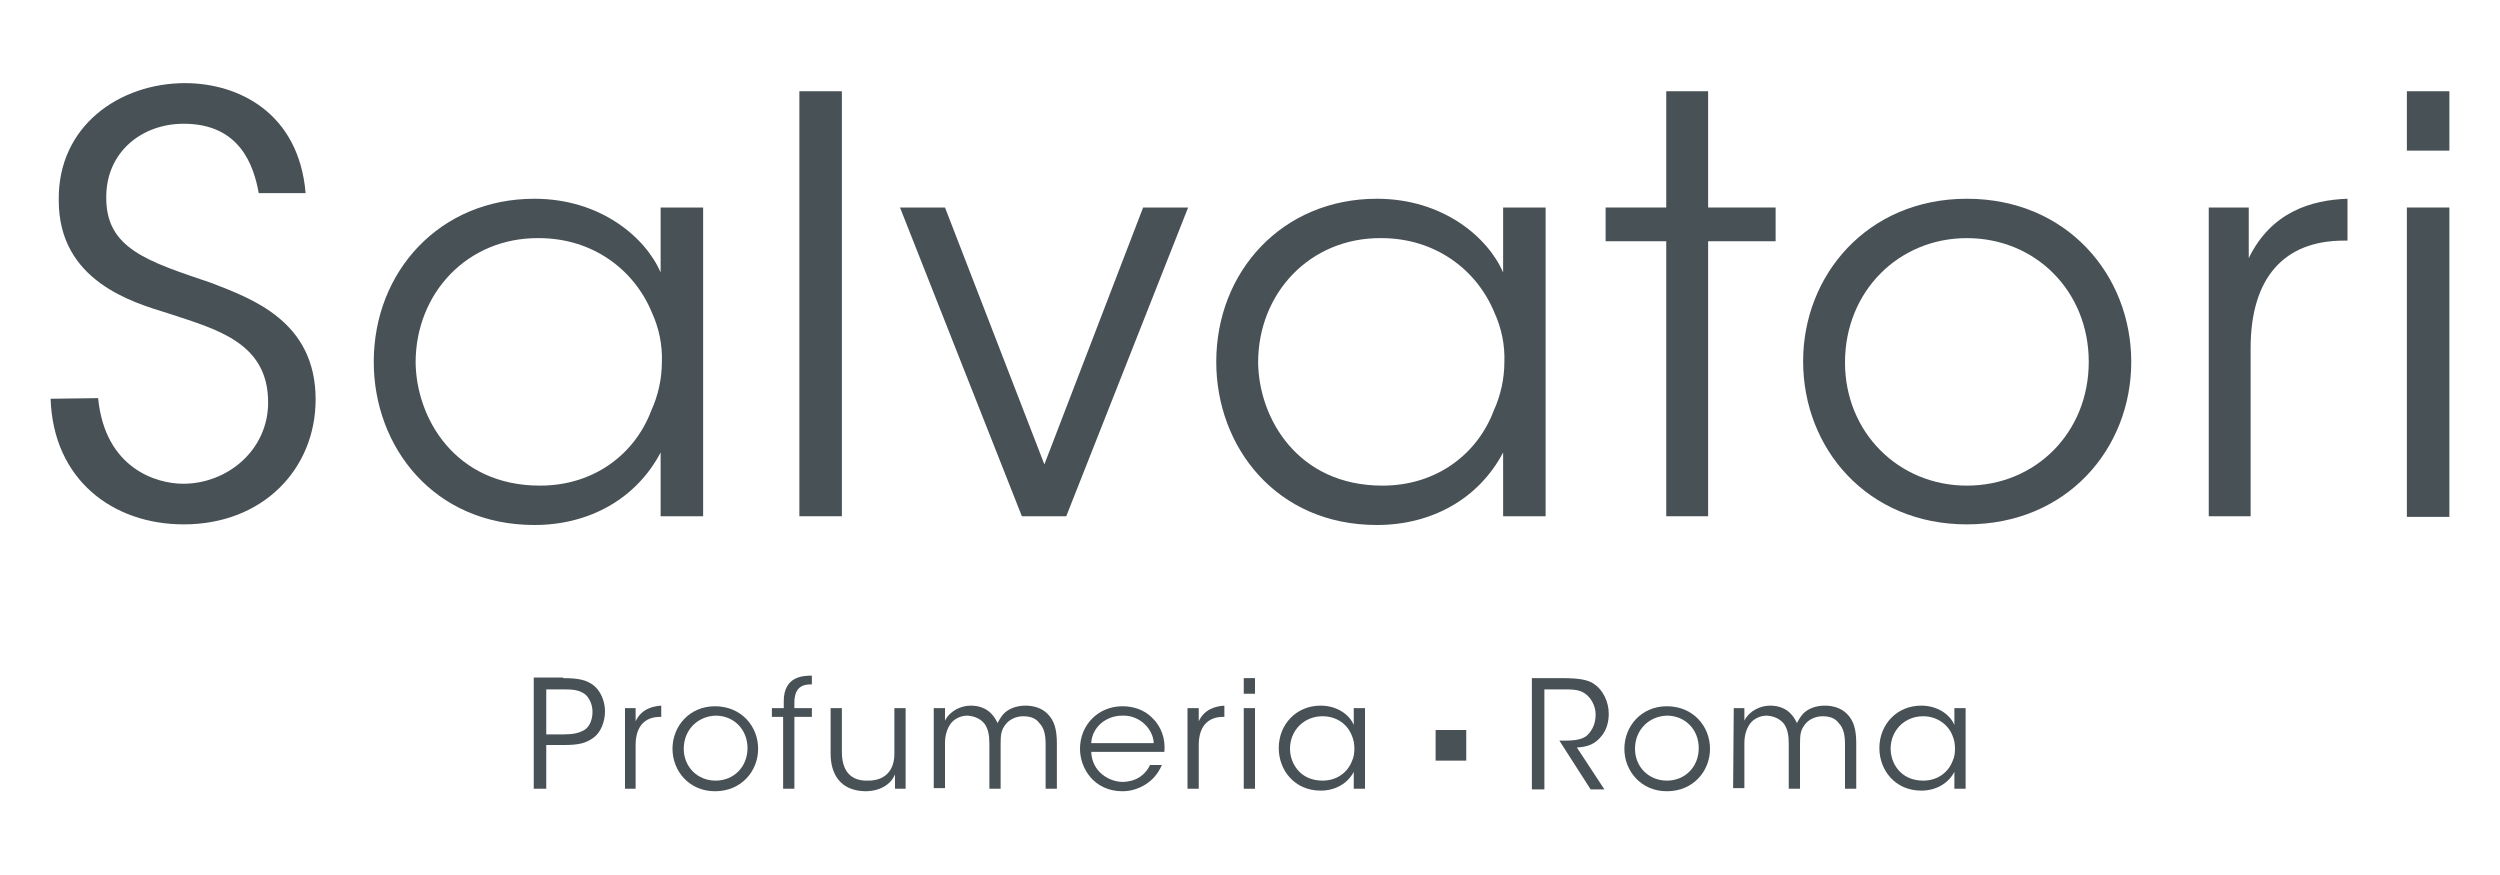
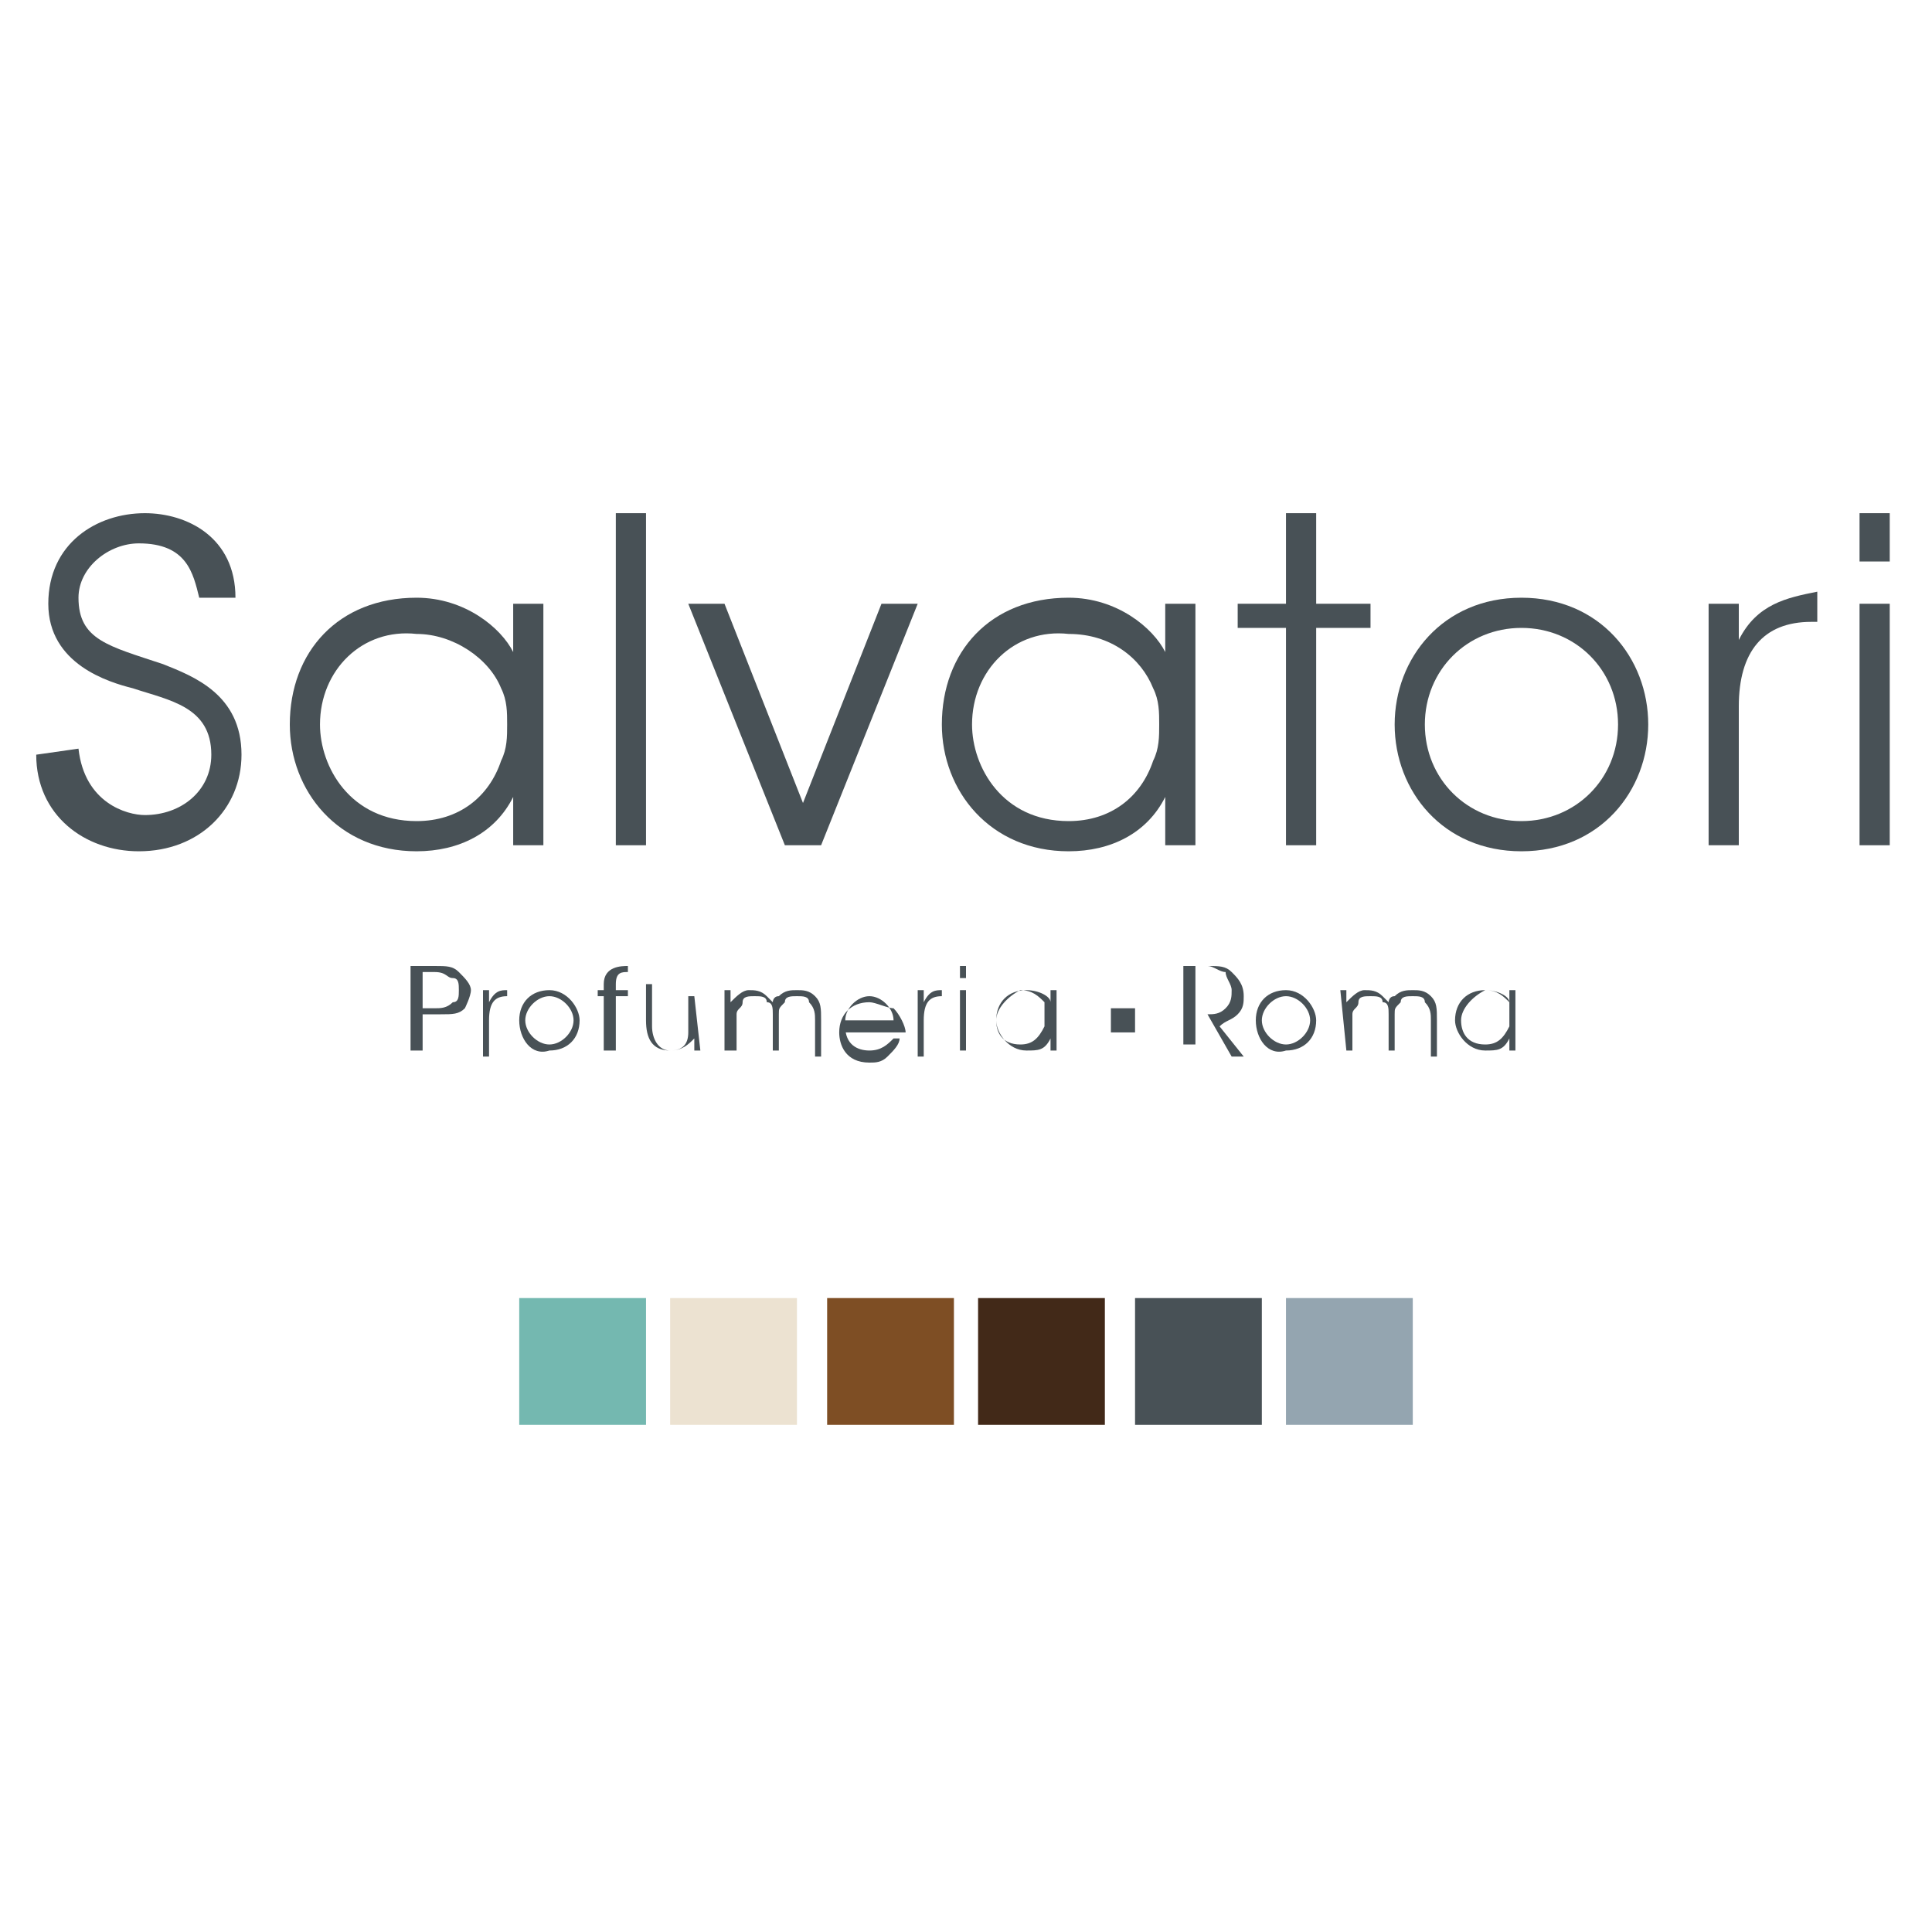
- <svg xmlns="http://www.w3.org/2000/svg" version="1.1" id="Layer_1" x="0px" y="0px" viewBox="379 357 400 140" enable-background="new 379 357 400 140" xml:space="preserve">
+ <svg xmlns="http://www.w3.org/2000/svg" version="1.1" id="Layer_1" x="0px" y="0px" viewBox="0 0 32 32" enable-background="new 0 0 32 32" xml:space="preserve">
+   <rect x="13.7" y="21.5" fill="#7E4E24" width="2.1" height="2.1" />
+   <rect x="11.1" y="21.5" fill="#ECE2D1" width="2.1" height="2.1" />
+   <rect x="8.6" y="21.5" fill="#74B8B0" width="2.1" height="2.1" />
+   <rect x="16.2" y="21.5" fill="#422918" width="2.1" height="2.1" />
+   <rect x="18.8" y="21.5" fill="#485156" width="2.1" height="2.1" />
+   <rect x="21.3" y="21.5" fill="#94A5B0" width="2.1" height="2.1" />
+   <g>
+     <path fill="#485156" d="M1.3,12.4c0.1,0.9,0.8,1.1,1.1,1.1c0.6,0,1.1-0.4,1.1-1c0-0.8-0.7-0.9-1.3-1.1c-0.4-0.1-1.4-0.4-1.4-1.4   c0-1,0.8-1.5,1.6-1.5c0.7,0,1.5,0.4,1.5,1.4H3.3c-0.1-0.4-0.2-0.9-1-0.9c-0.5,0-1,0.4-1,0.9c0,0.7,0.5,0.8,1.4,1.1   C3.2,11.2,4,11.5,4,12.5c0,0.9-0.7,1.6-1.7,1.6c-0.9,0-1.7-0.6-1.7-1.6L1.3,12.4L1.3,12.4z" />
+     <path fill="#485156" d="M9,14H8.5v-0.8c-0.3,0.6-0.9,0.9-1.6,0.9c-1.3,0-2.1-1-2.1-2.1c0-1.2,0.8-2.1,2.1-2.1   c0.8,0,1.4,0.5,1.6,0.9V10H9V14z M5.3,12c0,0.7,0.5,1.6,1.6,1.6c0.7,0,1.2-0.4,1.4-1c0.1-0.2,0.1-0.4,0.1-0.6c0-0.2,0-0.4-0.1-0.6   c-0.2-0.5-0.8-0.9-1.4-0.9C6,10.4,5.3,11.1,5.3,12L5.3,12L5.3,12z" />
+     <path fill="#485156" d="M10.2,8.5h0.5V14h-0.5V8.5z" />
+     <path fill="#485156" d="M13.6,14h-0.6l-1.6-4h0.6l1.3,3.3l1.3-3.3h0.6L13.6,14z" />
+     <path fill="#485156" d="M19.8,14h-0.5v-0.8c-0.3,0.6-0.9,0.9-1.6,0.9c-1.3,0-2.1-1-2.1-2.1c0-1.2,0.8-2.1,2.1-2.1   c0.8,0,1.4,0.5,1.6,0.9V10h0.5V14z M16.1,12c0,0.7,0.5,1.6,1.6,1.6c0.7,0,1.2-0.4,1.4-1c0.1-0.2,0.1-0.4,0.1-0.6   c0-0.2,0-0.4-0.1-0.6c-0.2-0.5-0.7-0.9-1.4-0.9C16.8,10.4,16.1,11.1,16.1,12L16.1,12z" />
+     <path fill="#485156" d="M21.3,10.4h-0.8V10h0.8V8.5h0.5V10h0.9v0.4h-0.9V14h-0.5V10.4z" />
+     <path fill="#485156" d="M23.1,12c0-1.1,0.8-2.1,2.1-2.1c1.3,0,2.1,1,2.1,2.1c0,1.1-0.8,2.1-2.1,2.1C23.9,14.1,23.1,13.1,23.1,12   L23.1,12z M23.6,12c0,0.9,0.7,1.6,1.6,1.6c0.9,0,1.6-0.7,1.6-1.6c0-0.9-0.7-1.6-1.6-1.6C24.3,10.4,23.6,11.1,23.6,12L23.6,12z" />
+     <path fill="#485156" d="M28.3,10h0.5v0.6c0.3-0.6,0.8-0.7,1.3-0.8v0.5H30c-0.8,0-1.2,0.5-1.2,1.4V14h-0.5L28.3,10L28.3,10z" />
+     <path fill="#485156" d="M30.8,8.5h0.5v0.8h-0.5V8.5z M30.8,10h0.5v4h-0.5V10z" />
+   </g>
  <g>
    <g>
-       <path fill="#485156" d="M394.7,420.7c1.1,11.3,9.4,13.7,13.6,13.7c7.1,0,13.6-5.4,13.6-13c0-9.6-8.2-11.7-16.1-14.3    c-5.5-1.7-17.4-5.1-17.4-18c-0.2-12,9.8-18.8,20.2-18.8c8.5,0,18.2,4.7,19.3,17.6h-7.5c-0.8-4.4-3-11.1-12-11.1    c-6.8,0-12.4,4.6-12.4,11.7c-0.1,8.3,6.6,10.3,16.9,13.8c6.4,2.5,16.6,6.1,16.6,18.6c0,11.1-8.4,20-21.1,20    c-11.4,0-20.9-7.2-21.3-20.1L394.7,420.7L394.7,420.7z" />
-       <path fill="#485156" d="M491.5,439.6h-6.8v-10.2c-3.9,7.4-11.4,11.6-20.2,11.6c-16.1,0-25.7-12.5-25.7-26.1    c0-14.5,10.6-26.1,25.7-26.1c10.6,0,17.8,6.2,20.2,11.8v-10.4h6.8V439.6z M445.5,415c0.1,8.9,6.3,19.7,19.9,19.7    c8.7,0,15.2-5.1,17.8-12c1.1-2.4,1.7-5.1,1.7-7.8c0.1-2.8-0.5-5.5-1.6-7.9c-2.8-6.8-9.4-11.9-18.1-11.9    C453.8,395,445.5,403.9,445.5,415L445.5,415L445.5,415z" />
-       <path fill="#485156" d="M506.9,371.6h6.8v68h-6.8V371.6z" />
-       <path fill="#485156" d="M549.6,439.6h-7.1L523,390.2h7.2l15.9,41.1l15.8-41.1h7.2L549.6,439.6z" />
-       <path fill="#485156" d="M626.3,439.6h-6.8v-10.2c-3.9,7.4-11.4,11.6-20.2,11.6c-16.1,0-25.7-12.5-25.7-26.1    c0-14.5,10.6-26.1,25.7-26.1c10.6,0,17.8,6.2,20.2,11.8v-10.4h6.8V439.6z M580.3,415c0.1,8.9,6.3,19.7,19.9,19.7    c8.7,0,15.2-5.1,17.8-12c1.1-2.4,1.7-5.1,1.7-7.8c0.1-2.8-0.5-5.5-1.6-7.9c-2.8-6.8-9.4-11.9-18.1-11.9    C588.6,395,580.3,403.9,580.3,415L580.3,415z" />
-       <path fill="#485156" d="M645.6,395.6h-9.7v-5.4h9.7v-18.6h6.7v18.6h10.8v5.4h-10.8v44h-6.7V395.6z" />
-       <path fill="#485156" d="M667.5,414.8c0-13.8,10.3-26,26.2-26c16,0,26.3,12.2,26.3,26.1c0,13.9-10.3,26-26.3,26    C677.8,440.9,667.5,428.8,667.5,414.8L667.5,414.8z M674.2,415c0,11.2,8.6,19.7,19.5,19.7c11,0,19.5-8.5,19.5-19.8    c0-11.3-8.5-19.8-19.5-19.8C682.8,395.1,674.2,403.6,674.2,415L674.2,415z" />
-       <path fill="#485156" d="M732.4,390.2h6.4v8.1c3.6-7.4,10-9.3,15.8-9.5v6.7H754c-9.6,0-14.9,6-14.9,17.2v26.9h-6.7L732.4,390.2    L732.4,390.2z" />
-       <path fill="#485156" d="M764.1,371.6h6.8v9.5h-6.8V371.6z M764.1,390.2h6.8v49.5h-6.8V390.2z" />
+       <path fill="#485156" d="M7.2,16c0.2,0,0.3,0,0.4,0.1c0.1,0.1,0.2,0.2,0.2,0.3c0,0.1-0.1,0.3-0.1,0.3c-0.1,0.1-0.2,0.1-0.4,0.1H7    v0.6H6.8V16L7.2,16L7.2,16z M7,16.7h0.2c0.1,0,0.2,0,0.3-0.1c0.1,0,0.1-0.1,0.1-0.2c0-0.1,0-0.2-0.1-0.2c-0.1,0-0.1-0.1-0.3-0.1H7    L7,16.7L7,16.7z" />
+       <path fill="#485156" d="M8,16.4h0.1v0.2c0.1-0.2,0.2-0.2,0.3-0.2v0.1h0c-0.2,0-0.3,0.1-0.3,0.4v0.6H8L8,16.4L8,16.4z" />
+       <path fill="#485156" d="M8.6,16.9c0-0.3,0.2-0.5,0.5-0.5c0.3,0,0.5,0.3,0.5,0.5c0,0.3-0.2,0.5-0.5,0.5C8.8,17.5,8.6,17.2,8.6,16.9    L8.6,16.9z M8.7,16.9c0,0.2,0.2,0.4,0.4,0.4c0.2,0,0.4-0.2,0.4-0.4c0-0.2-0.2-0.4-0.4-0.4C8.9,16.5,8.7,16.7,8.7,16.9L8.7,16.9z" />
+       <path fill="#485156" d="M10,16.5H9.9v-0.1H10v-0.1c0-0.3,0.3-0.3,0.4-0.3v0.1c-0.1,0-0.2,0-0.2,0.2v0.1h0.2v0.1h-0.2v0.9H10V16.5z    " />
+       <path fill="#485156" d="M11.6,17.4h-0.1v-0.2c-0.1,0.1-0.2,0.2-0.4,0.2c-0.3,0-0.4-0.2-0.4-0.5v-0.6h0.1V17c0,0.2,0.1,0.4,0.3,0.4    c0.2,0,0.3-0.1,0.3-0.3v-0.6h0.1L11.6,17.4L11.6,17.4z" />
+       <path fill="#485156" d="M12,16.4h0.1v0.2c0.1-0.1,0.2-0.2,0.3-0.2c0.1,0,0.2,0,0.3,0.1c0,0,0.1,0.1,0.1,0.1c0,0,0-0.1,0.1-0.1    c0.1-0.1,0.2-0.1,0.3-0.1c0.1,0,0.2,0,0.3,0.1c0.1,0.1,0.1,0.2,0.1,0.4v0.6h-0.1v-0.6c0-0.1,0-0.2-0.1-0.3c0-0.1-0.1-0.1-0.2-0.1    c-0.1,0-0.2,0-0.2,0.1c-0.1,0.1-0.1,0.1-0.1,0.2v0.6h-0.1v-0.6c0-0.1,0-0.2-0.1-0.2c0-0.1-0.1-0.1-0.2-0.1c-0.1,0-0.2,0-0.2,0.1    c0,0.1-0.1,0.1-0.1,0.2v0.6H12L12,16.4L12,16.4z" />
+       <path fill="#485156" d="M14,17c0,0.3,0.2,0.4,0.4,0.4c0.2,0,0.3-0.1,0.4-0.2h0.1c0,0.1-0.1,0.2-0.2,0.3c-0.1,0.1-0.2,0.1-0.3,0.1    c-0.4,0-0.5-0.3-0.5-0.5c0-0.3,0.2-0.5,0.5-0.5c0.1,0,0.3,0.1,0.4,0.1c0.1,0.1,0.2,0.3,0.2,0.4H14z M14.8,16.9    c0-0.2-0.2-0.4-0.4-0.4c-0.2,0-0.4,0.2-0.4,0.4H14.8z" />
+       <path fill="#485156" d="M15.2,16.4h0.1v0.2c0.1-0.2,0.2-0.2,0.3-0.2v0.1h0c-0.2,0-0.3,0.1-0.3,0.4v0.6h-0.1L15.2,16.4L15.2,16.4z" />
+       <path fill="#485156" d="M15.9,16h0.1v0.2h-0.1V16z M15.9,16.4h0.1v1h-0.1V16.4z" />
+       <path fill="#485156" d="M17.5,17.4h-0.1v-0.2c-0.1,0.2-0.2,0.2-0.4,0.2c-0.3,0-0.5-0.3-0.5-0.5c0-0.3,0.2-0.5,0.5-0.5    c0.2,0,0.4,0.1,0.4,0.2v-0.2h0.1V17.4z M16.5,16.9c0,0.2,0.1,0.4,0.4,0.4c0.2,0,0.3-0.1,0.4-0.3c0,0,0-0.1,0-0.2    c0-0.1,0-0.1,0-0.2c-0.1-0.1-0.2-0.2-0.4-0.2C16.7,16.5,16.5,16.7,16.5,16.9L16.5,16.9L16.5,16.9z" />
+       <path fill="#485156" d="M19.6,16H20c0.2,0,0.3,0,0.4,0.1c0.1,0.1,0.2,0.2,0.2,0.4c0,0.1,0,0.2-0.1,0.3c-0.1,0.1-0.2,0.1-0.3,0.2    l0.4,0.5h-0.2L20,16.8h0c0.1,0,0.2,0,0.3-0.1c0.1-0.1,0.1-0.2,0.1-0.3c0-0.1-0.1-0.2-0.1-0.3c-0.1,0-0.2-0.1-0.3-0.1h-0.2v1.3    h-0.2L19.6,16L19.6,16z" />
+       <path fill="#485156" d="M20.8,16.9c0-0.3,0.2-0.5,0.5-0.5c0.3,0,0.5,0.3,0.5,0.5c0,0.3-0.2,0.5-0.5,0.5    C21,17.5,20.8,17.2,20.8,16.9L20.8,16.9z M20.9,16.9c0,0.2,0.2,0.4,0.4,0.4c0.2,0,0.4-0.2,0.4-0.4c0-0.2-0.2-0.4-0.4-0.4    C21.1,16.5,20.9,16.7,20.9,16.9L20.9,16.9z" />
+       <path fill="#485156" d="M22.2,16.4h0.1v0.2c0.1-0.1,0.2-0.2,0.3-0.2c0.1,0,0.2,0,0.3,0.1c0,0,0.1,0.1,0.1,0.1c0,0,0-0.1,0.1-0.1    c0.1-0.1,0.2-0.1,0.3-0.1c0.1,0,0.2,0,0.3,0.1c0.1,0.1,0.1,0.2,0.1,0.4v0.6h-0.1v-0.6c0-0.1,0-0.2-0.1-0.3c0-0.1-0.1-0.1-0.2-0.1    c-0.1,0-0.2,0-0.2,0.1c-0.1,0.1-0.1,0.1-0.1,0.2v0.6h-0.1v-0.6c0-0.1,0-0.2-0.1-0.2c0-0.1-0.1-0.1-0.2-0.1c-0.1,0-0.2,0-0.2,0.1    c0,0.1-0.1,0.1-0.1,0.2v0.6h-0.1L22.2,16.4L22.2,16.4z" />
+       <path fill="#485156" d="M25.2,17.4H25v-0.2c-0.1,0.2-0.2,0.2-0.4,0.2c-0.3,0-0.5-0.3-0.5-0.5c0-0.3,0.2-0.5,0.5-0.5    c0.2,0,0.4,0.1,0.4,0.2v-0.2h0.1V17.4z M24.2,16.9c0,0.2,0.1,0.4,0.4,0.4c0.2,0,0.3-0.1,0.4-0.3c0,0,0-0.1,0-0.2    c0-0.1,0-0.1,0-0.2c-0.1-0.1-0.2-0.2-0.4-0.2C24.4,16.5,24.2,16.7,24.2,16.9L24.2,16.9L24.2,16.9z" />
    </g>
-     <g>
-       <g>
-         <path fill="#485156" d="M469.1,465.5c2.5,0,3.7,0.3,4.8,1.1c1.2,0.9,1.9,2.6,1.9,4.2c0,1.7-0.7,3.4-1.8,4.2     c-1.2,0.9-2.4,1.2-4.7,1.2h-2.9v7h-2v-17.8H469.1z M466.4,474.5h2.8c1.5,0,2.4-0.2,3.3-0.7c0.8-0.5,1.3-1.6,1.3-2.9     c0-1.3-0.6-2.4-1.3-2.9c-0.9-0.6-1.8-0.7-3.3-0.7h-2.8L466.4,474.5L466.4,474.5z" />
-         <path fill="#485156" d="M479,470.3h1.7v2.1c0.9-1.9,2.6-2.4,4.1-2.5v1.8h-0.2c-2.5,0-3.9,1.6-3.9,4.5v7H479L479,470.3L479,470.3z     " />
-         <path fill="#485156" d="M486.6,476.8c0-3.6,2.7-6.8,6.8-6.8c4.2,0,6.9,3.2,6.9,6.8c0,3.6-2.7,6.8-6.9,6.8     C489.3,483.6,486.6,480.4,486.6,476.8L486.6,476.8z M488.4,476.8c0,2.9,2.2,5.1,5.1,5.1c2.9,0,5.1-2.2,5.1-5.2     c0-3-2.2-5.2-5.1-5.2C490.6,471.6,488.4,473.8,488.4,476.8L488.4,476.8z" />
-         <path fill="#485156" d="M504.4,471.7h-1.9v-1.4h1.9v-1.1c0-4,3.1-4.1,4.5-4.1v1.4c-0.9,0-2.8,0-2.8,2.9v0.9h2.8v1.4h-2.8v11.5     h-1.8V471.7z" />
-         <path fill="#485156" d="M523.9,483.2h-1.7v-2.3c-0.7,1.7-2.5,2.7-4.8,2.7c-4-0.1-5.5-2.8-5.5-6v-7.3h1.8v7c0,2.8,1.2,4.7,4.2,4.6     c2.7,0,4.2-1.6,4.2-4.3v-7.3h1.8L523.9,483.2L523.9,483.2z" />
-         <path fill="#485156" d="M528.5,470.3h1.7v2c0.8-1.6,2.6-2.4,4.1-2.4c1.3,0,2.6,0.4,3.5,1.5c0.3,0.3,0.8,1.2,0.8,1.3     c0.2-0.4,0.5-0.9,0.9-1.4c0.8-0.9,2.1-1.4,3.6-1.4c1.3,0,2.6,0.4,3.5,1.3c1.1,1.1,1.5,2.5,1.5,4.8v7.2h-1.8v-7.1     c0-1.4-0.2-2.6-1-3.4c-0.5-0.7-1.3-1.1-2.6-1.1c-1.1,0-2.2,0.5-2.8,1.3c-0.7,0.9-0.8,1.6-0.8,3.1v7.2h-1.8v-7.2     c0-1.4-0.2-2.3-0.7-3.1c-0.6-0.8-1.5-1.3-2.8-1.4c-1.2,0-2.2,0.6-2.7,1.3c-0.5,0.7-0.9,1.7-0.9,3.1v7.2h-1.8V470.3z" />
-         <path fill="#485156" d="M553.6,477.3c0.1,3.2,2.9,4.8,5,4.8c2,0,3.6-1,4.4-2.7h1.9c-0.6,1.4-1.5,2.4-2.6,3.1     c-1.1,0.7-2.4,1.1-3.7,1.1c-4.5,0-6.8-3.6-6.8-6.8c0-3.8,2.9-6.8,6.8-6.8c1.8,0,3.5,0.6,4.7,1.8c1.5,1.4,2.2,3.4,2,5.5H553.6z      M563.6,475.9c-0.1-2.3-2.3-4.5-5-4.4c-2.8,0-4.9,2-5,4.4H563.6z" />
-         <path fill="#485156" d="M569.1,470.3h1.7v2.1c0.9-1.9,2.6-2.4,4.1-2.5v1.8h-0.2c-2.5,0-3.9,1.6-3.9,4.5v7h-1.8V470.3z" />
-         <path fill="#485156" d="M578,465.5h1.8v2.5H578V465.5z M578,470.3h1.8v12.9H578V470.3z" />
-         <path fill="#485156" d="M597.4,483.2h-1.8v-2.7c-1,1.9-3,3-5.3,3c-4.2,0-6.7-3.3-6.7-6.8c0-3.8,2.8-6.8,6.7-6.8     c2.8,0,4.7,1.6,5.3,3.1v-2.7h1.8V483.2z M585.4,476.8c0,2.3,1.6,5.1,5.2,5.1c2.3,0,4-1.3,4.7-3.1c0.3-0.6,0.4-1.3,0.4-2     c0-0.7-0.1-1.4-0.4-2.1c-0.7-1.8-2.4-3.1-4.7-3.1C587.6,471.6,585.4,473.9,585.4,476.8L585.4,476.8z" />
-         <path fill="#485156" d="M624.4,465.5h4.6c2.8,0,4.1,0.3,5,0.9c1.4,0.9,2.4,2.8,2.4,4.8c0,1.2-0.3,2.5-1.1,3.5     c-1.1,1.4-2.3,1.8-4,1.9l4.4,6.7h-2.2l-5-7.8h0.6c1.2,0,3,0,3.9-0.9c0.9-0.9,1.3-2,1.3-3.3c0-1.3-0.7-2.7-1.8-3.4     c-0.9-0.6-2-0.6-3.6-0.6h-2.8v16h-2V465.5L624.4,465.5z" />
-         <path fill="#485156" d="M638.9,476.8c0-3.6,2.7-6.8,6.8-6.8c4.2,0,6.9,3.2,6.9,6.8c0,3.6-2.7,6.8-6.9,6.8     C641.6,483.6,638.9,480.4,638.9,476.8L638.9,476.8z M640.6,476.8c0,2.9,2.2,5.1,5.1,5.1c2.9,0,5.1-2.2,5.1-5.2     c0-3-2.2-5.2-5.1-5.2C642.8,471.6,640.6,473.8,640.6,476.8L640.6,476.8z" />
-         <path fill="#485156" d="M656.4,470.3h1.7v2c0.8-1.6,2.6-2.4,4.1-2.4c1.3,0,2.6,0.4,3.5,1.5c0.3,0.3,0.8,1.2,0.8,1.3     c0.2-0.4,0.5-0.9,0.9-1.4c0.8-0.9,2.1-1.4,3.6-1.4c1.3,0,2.6,0.4,3.5,1.3c1.1,1.1,1.5,2.5,1.5,4.8v7.2h-1.8v-7.1     c0-1.4-0.2-2.6-1-3.4c-0.5-0.7-1.3-1.1-2.6-1.1c-1.1,0-2.2,0.5-2.8,1.3c-0.7,0.9-0.8,1.6-0.8,3.1v7.2h-1.8v-7.2     c0-1.4-0.2-2.3-0.7-3.1c-0.6-0.8-1.5-1.3-2.8-1.4c-1.2,0-2.2,0.6-2.7,1.3c-0.5,0.7-0.9,1.7-0.9,3.1v7.2h-1.8L656.4,470.3     L656.4,470.3z" />
-         <path fill="#485156" d="M693.5,483.2h-1.8v-2.7c-1,1.9-3,3-5.3,3c-4.2,0-6.7-3.3-6.7-6.8c0-3.8,2.8-6.8,6.7-6.8     c2.8,0,4.7,1.6,5.3,3.1v-2.7h1.8V483.2z M681.5,476.8c0,2.3,1.6,5.1,5.2,5.1c2.3,0,4-1.3,4.7-3.1c0.3-0.6,0.4-1.3,0.4-2     c0-0.7-0.1-1.4-0.4-2.1c-0.7-1.8-2.5-3.1-4.7-3.1C683.7,471.6,681.5,473.9,681.5,476.8L681.5,476.8L681.5,476.8z" />
-       </g>
-       <rect x="608.7" y="473.8" fill="#485156" width="4.9" height="4.9" />
-     </g>
+     <rect x="18.4" y="16.7" fill="#485156" width="0.4" height="0.4" />
  </g>
</svg>
